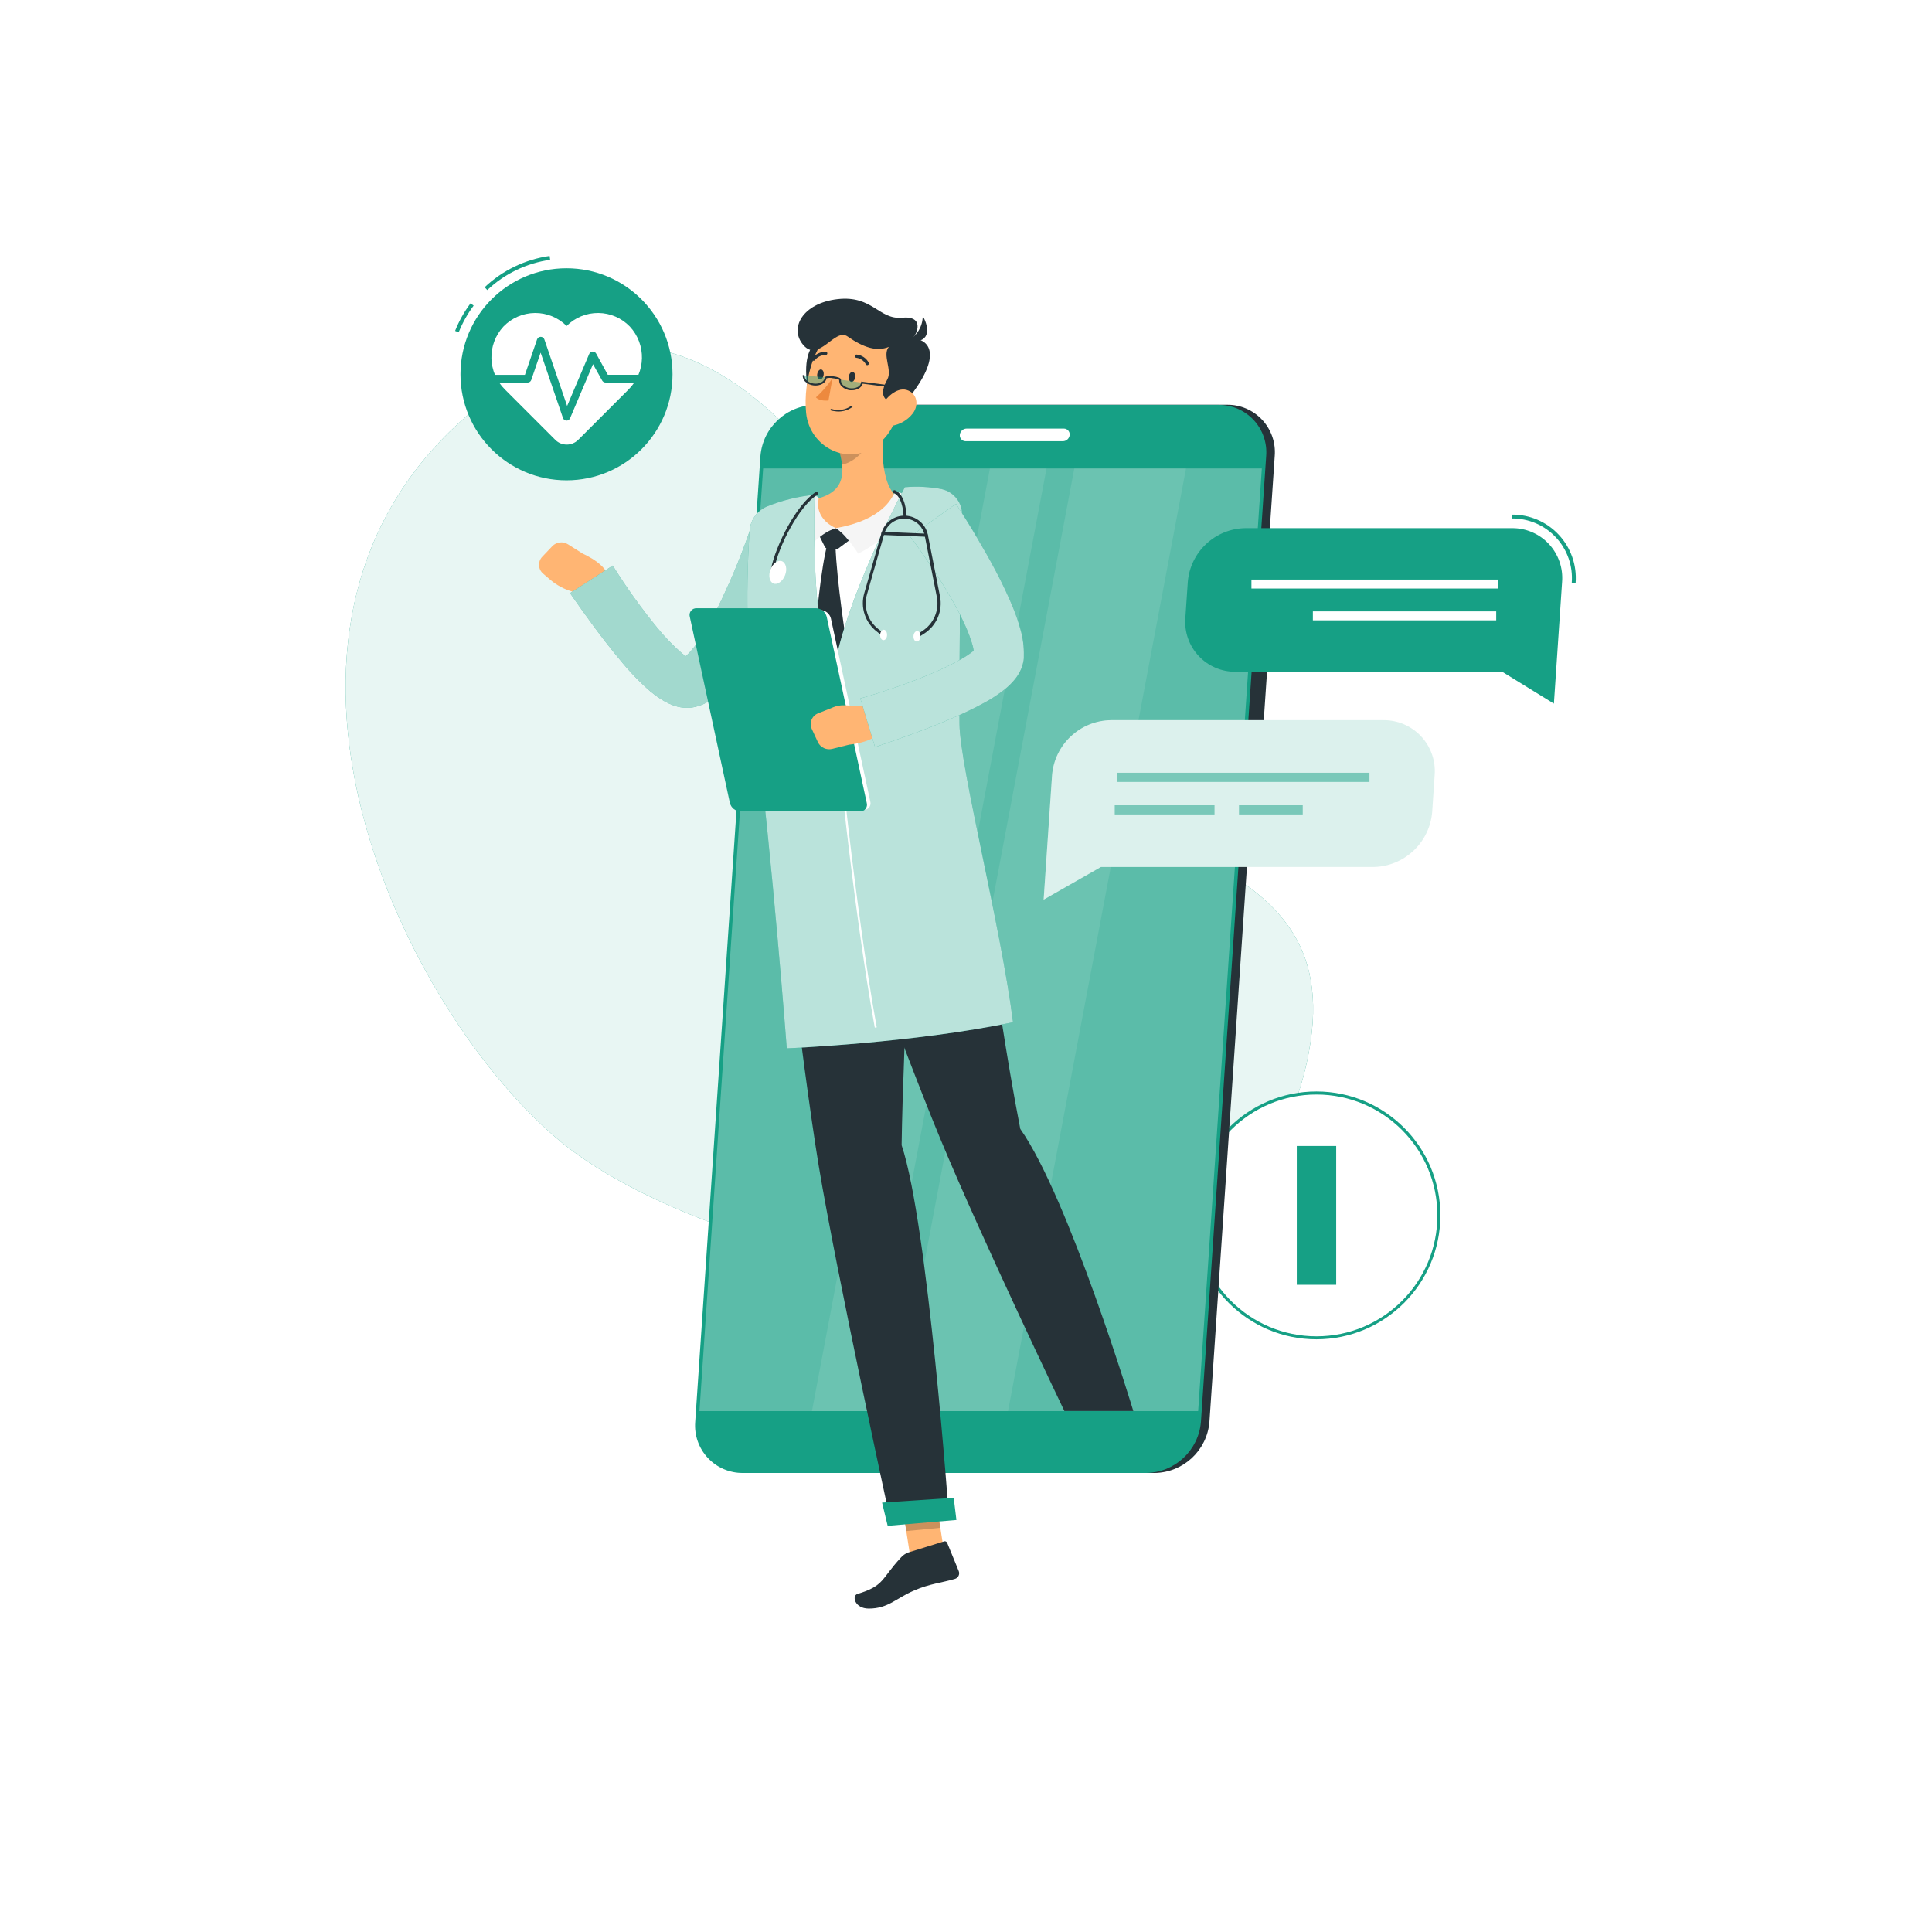
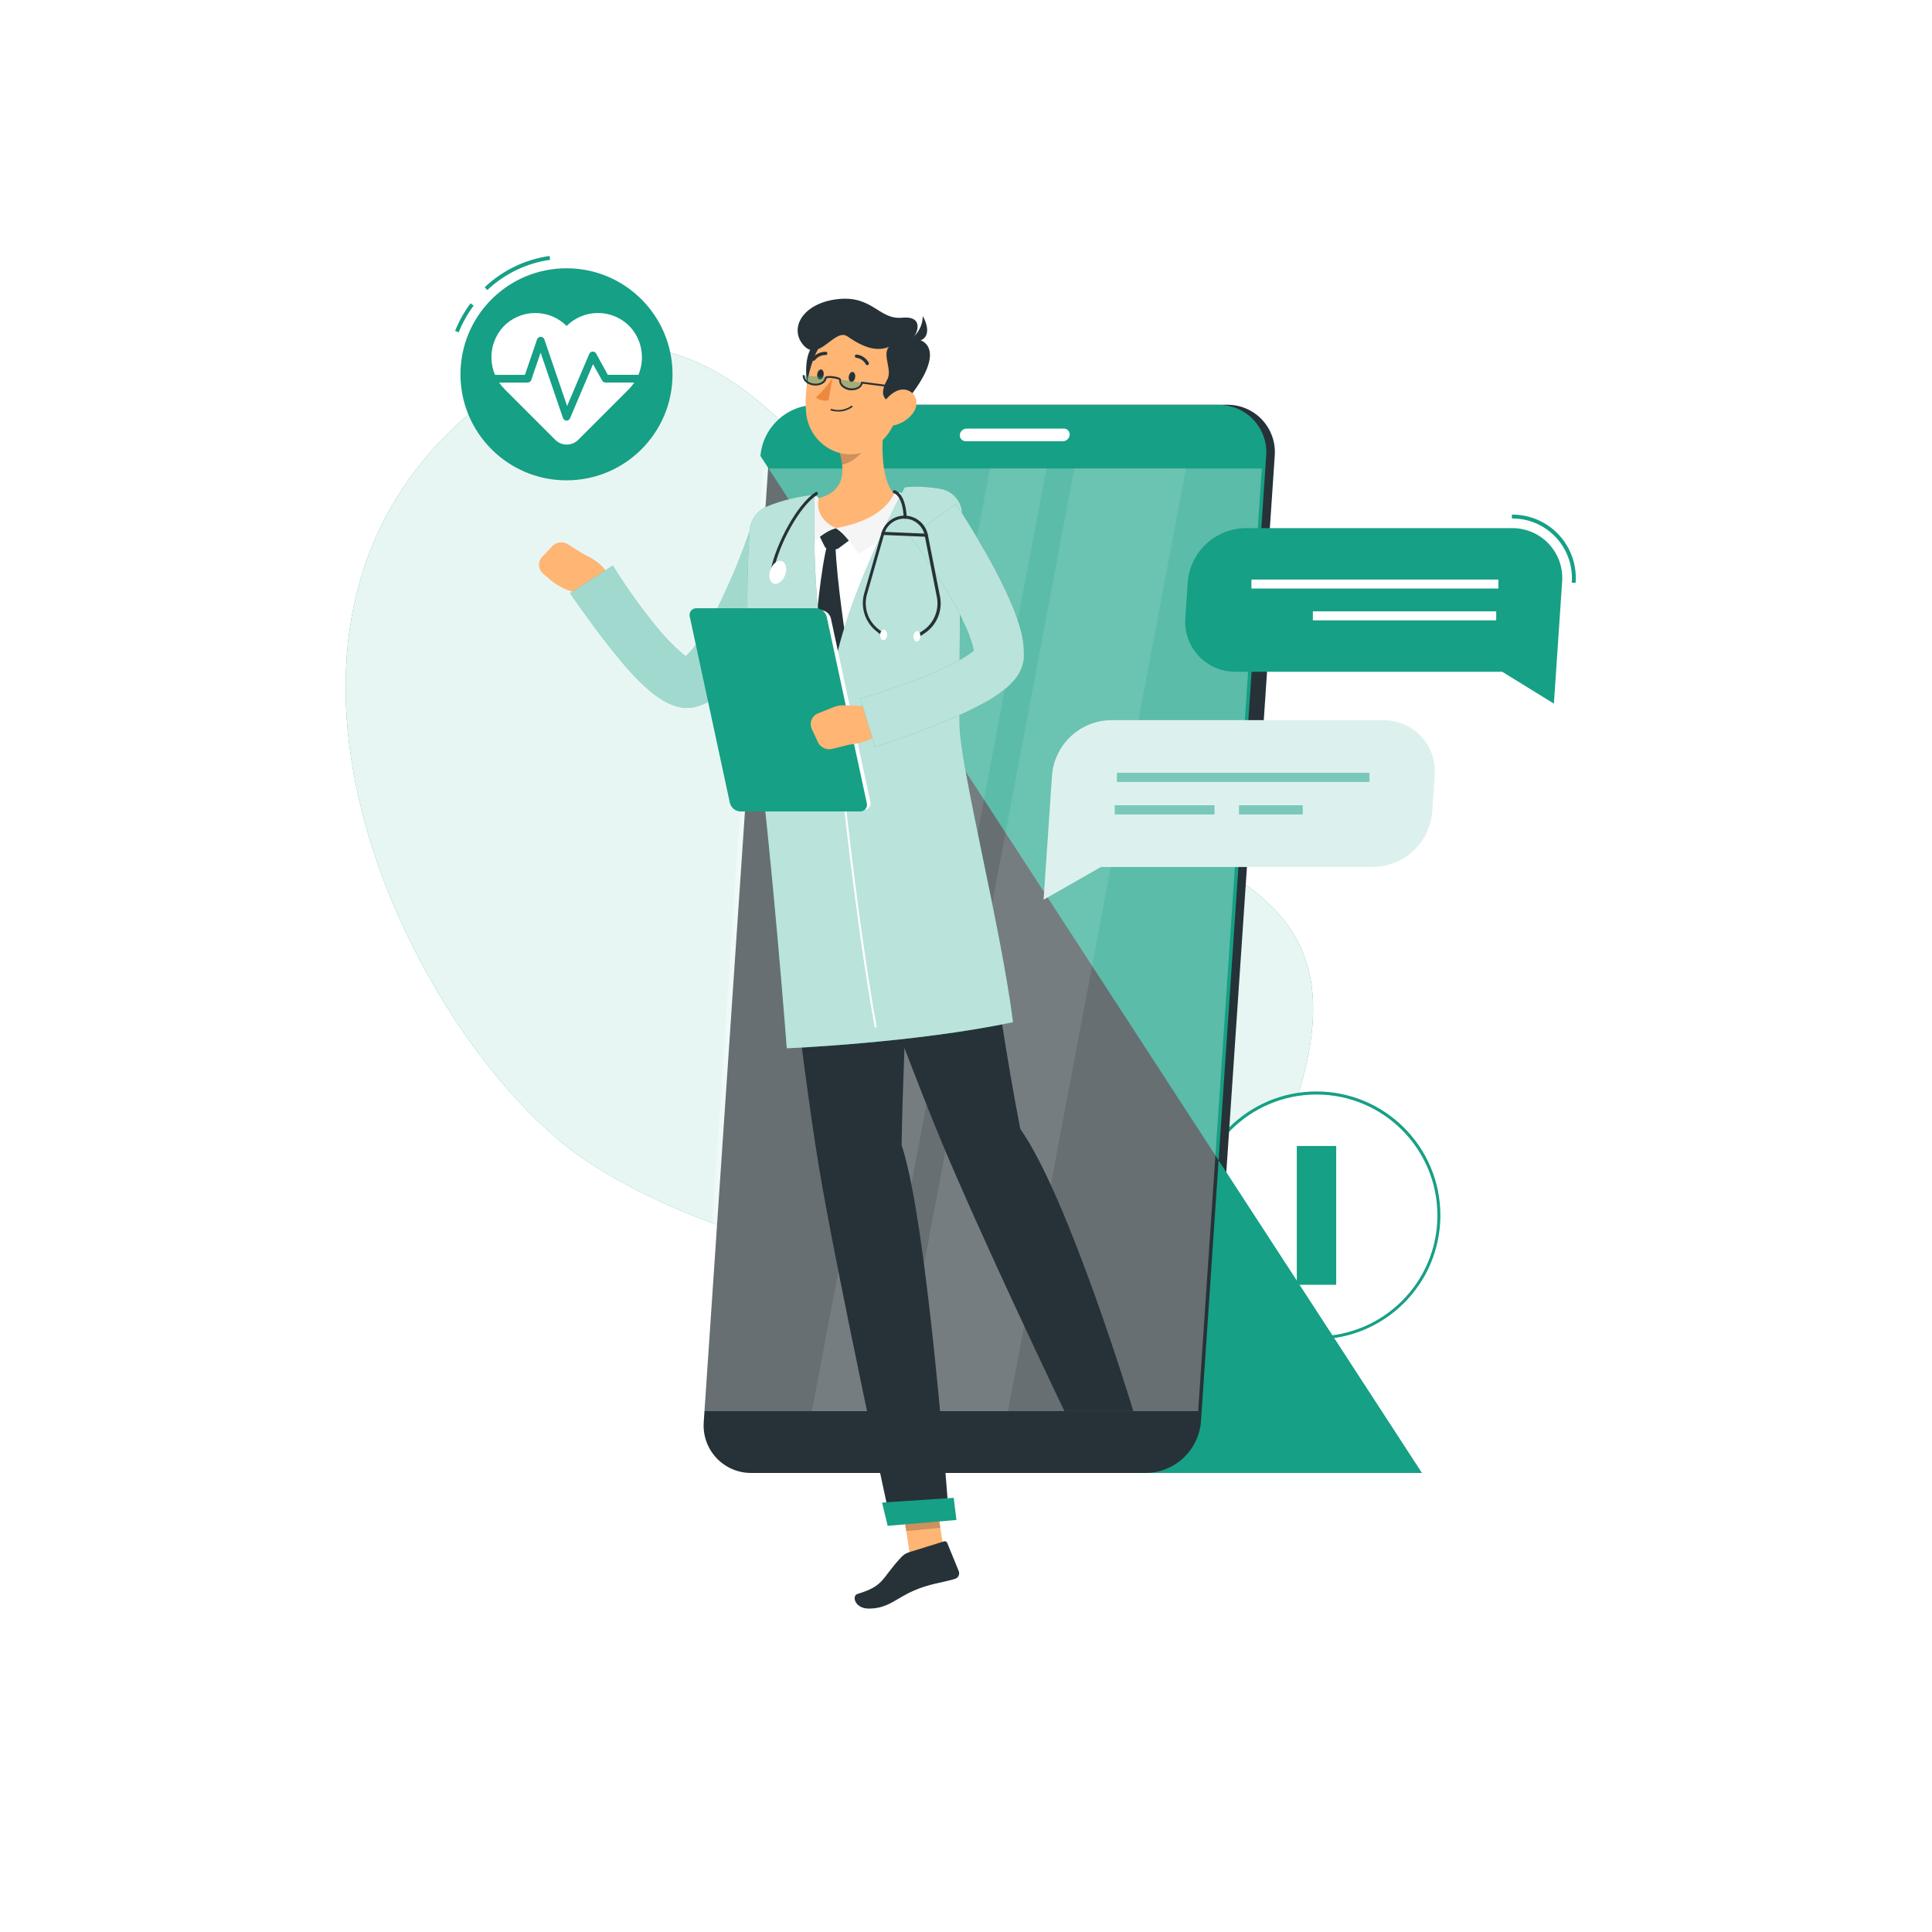
<svg xmlns="http://www.w3.org/2000/svg" class="animated" id="freepik_stories-online-doctor" viewBox="0 0 500 500" version="1.1">
  <style>svg#freepik_stories-online-doctor:not(.animated) .animable {opacity: 0;}svg#freepik_stories-online-doctor.animated #freepik--cross-icon--inject-39 {animation: 1.5s Infinite  linear heartbeat;animation-delay: 0s;}svg#freepik_stories-online-doctor.animated #freepik--pulse-icon--inject-39 {animation: 1.5s Infinite  linear heartbeat;animation-delay: 0s;}svg#freepik_stories-online-doctor.animated #freepik--Character--inject-39 {animation: 1.5s Infinite  linear floating;animation-delay: 0s;}svg#freepik_stories-online-doctor.animated #freepik--Chat--inject-39 {animation: 1.5s Infinite  linear wind;animation-delay: 0s;}            @keyframes heartbeat {                0% {                    transform: scale(1);                }                10% {                    transform: scale(1.1);                }                30% {                    transform: scale(1);                }                40% {                    transform: scale(1);                }                50% {                    transform: scale(1.1);                }                60% {                    transform: scale(1);                }                100% {                    transform: scale(1);                }            }                    @keyframes floating {                0% {                    opacity: 1;                    transform: translateY(0px);                }                50% {                    transform: translateY(-10px);                }                100% {                    opacity: 1;                    transform: translateY(0px);                }            }                    @keyframes wind {                0% {                    transform: rotate( 0deg );                }                25% {                    transform: rotate( 1deg );                }                75% {                    transform: rotate( -1deg );                }            }        .animator-hidden { display: none; }</style>
  <g id="freepik--background-simple--inject-39" class="animable" style="transform-origin: 214.64px 209.774px;">
    <path d="M253.75,180.64c-28.19-40.82-68.42-129-133.07-72.88-64.17,55.77-16.05,154.59,24.79,188C186.75,329.45,319.7,360,338.22,274.85,351,216.28,284.9,225.73,253.75,180.64Z" style="fill: #16A085; transform-origin: 214.64px 209.774px;" id="el5y1an0yp8w" class="animable" />
    <g id="el55wx41a5ml">
      <path d="M253.75,180.64c-28.19-40.82-68.42-129-133.07-72.88-64.17,55.77-16.05,154.59,24.79,188C186.75,329.45,319.7,360,338.22,274.85,351,216.28,284.9,225.73,253.75,180.64Z" style="fill: rgb(255, 255, 255); opacity: 0.9; transform-origin: 214.64px 209.774px;" class="animable" id="el1iiex6583pa" />
    </g>
  </g>
  <g id="freepik--Shadow--inject-39" class="animable animator-hidden" style="transform-origin: 250px 416.24px;">
    <ellipse id="freepik--path--inject-39" cx="250" cy="416.24" rx="193.89" ry="11.32" style="fill: rgb(245, 245, 245); transform-origin: 250px 416.24px;" class="animable" />
  </g>
  <g id="freepik--cross-icon--inject-39" class="animable" style="transform-origin: 340.7px 314.54px;">
    <circle cx="340.71" cy="314.54" r="31.68" style="fill: rgb(255, 255, 255); transform-origin: 340.71px 314.54px;" id="elle7tyswb0p" class="animable" />
    <path d="M340.71,346.61a32.07,32.07,0,1,1,32.06-32.07A32.1,32.1,0,0,1,340.71,346.61Zm0-63.35A31.29,31.29,0,1,0,372,314.54,31.31,31.31,0,0,0,340.71,283.26Z" style="fill: #16A085; transform-origin: 340.7px 314.54px;" id="elh18ocgs7ndt" class="animable" />
    <rect x="335.61" y="296.58" width="10.2" height="35.92" style="fill: #16A085; transform-origin: 340.71px 314.54px;" id="eluux0i62dbh9" class="animable" />
    <g id="elox47k16l6ts">
      <rect x="335.61" y="296.58" width="10.2" height="35.92" style="fill: #16A085; transform-origin: 340.71px 314.54px; transform: rotate(90deg);" class="animable" id="el3hbvdox3uzg" />
    </g>
  </g>
  <g id="freepik--pulse-icon--inject-39" class="animable" style="transform-origin: 145.915px 95.275px;">
    <path d="M126.11,75.07l-.68-.73a30.75,30.75,0,0,1,16.81-8.1l.14,1A29.74,29.74,0,0,0,126.11,75.07Z" style="fill: #16A085; transform-origin: 133.905px 70.655px;" id="el75go7ko6d6w" class="animable" />
    <path d="M118.71,86l-.93-.36a30.77,30.77,0,0,1,4-7.14l.8.6A30.24,30.24,0,0,0,118.71,86Z" style="fill: #16A085; transform-origin: 120.18px 82.25px;" id="els0a7hnljltc" class="animable" />
    <circle cx="146.61" cy="96.87" r="27.44" style="fill: #16A085; transform-origin: 146.61px 96.87px;" id="el6u4oxh8f1f" class="animable" />
    <path d="M163,84.51a11.46,11.46,0,0,0-16.36-.15,11.45,11.45,0,0,0-16.35.15,11.71,11.71,0,0,0,.41,16.32l13,13a4.2,4.2,0,0,0,5.94,0l13-13A11.71,11.71,0,0,0,163,84.51Z" style="fill: rgb(255, 255, 255); transform-origin: 146.657px 98.03px;" id="elsm11gx39i4b" class="animable" />
    <path d="M146.61,108.86h0a1,1,0,0,1-.91-.67l-5.79-16.93-2.42,7.08a1,1,0,0,1-.95.67h-9.69a1,1,0,0,1,0-2h9l3.14-9.17a1,1,0,0,1,1.89,0l5.89,17.23,5.72-13.47a1,1,0,0,1,.86-.61,1,1,0,0,1,.93.51L157.3,97h9.11a1,1,0,0,1,0,2h-9.69a1,1,0,0,1-.88-.51l-2.37-4.24-5.94,14A1,1,0,0,1,146.61,108.86Z" style="fill: #16A085; transform-origin: 146.63px 98.013px;" id="eluh3uweuerhq" class="animable" />
  </g>
  <g id="freepik--Character--inject-39" class="animable" style="transform-origin: 234.719px 246.802px;">
    <path d="M298.86,381.2H194.49A12.26,12.26,0,0,1,182.13,368L199,118a14.44,14.44,0,0,1,14.15-13.25H317.54A12.26,12.26,0,0,1,329.9,118L313,368A14.43,14.43,0,0,1,298.86,381.2Z" style="fill: rgb(38, 50, 56); transform-origin: 256.017px 242.975px;" id="el6h2bq45614a" class="animable" />
    <path d="M322,206.56h-2.63a3.42,3.42,0,0,1-3.45-3.7l3.23-47.79a4,4,0,0,1,3.95-3.7h2.63a3.42,3.42,0,0,1,3.45,3.7l-3.23,47.79A4,4,0,0,1,322,206.56Z" style="fill: rgb(38, 50, 56); transform-origin: 322.55px 178.965px;" id="elyy8sf7b4le" class="animable" />
    <path d="M197.48,174.68h-2.62a2.8,2.8,0,0,1-2.83-3l1.17-17.26a3.3,3.3,0,0,1,3.23-3h2.63a2.81,2.81,0,0,1,2.82,3l-1.17,17.26A3.29,3.29,0,0,1,197.48,174.68Z" style="fill: #16A085; transform-origin: 196.955px 163.05px;" id="eldjouevpmr4" class="animable" />
    <path d="M195.4,205.5h-2.63a2.8,2.8,0,0,1-2.82-3l1.17-17.26a3.3,3.3,0,0,1,3.23-3H197a2.81,2.81,0,0,1,2.82,3l-1.17,17.26A3.29,3.29,0,0,1,195.4,205.5Z" style="fill: #16A085; transform-origin: 194.885px 193.87px;" id="el5rho16g4nsm" class="animable" />
-     <path d="M296.65,381.2H192.28A12.26,12.26,0,0,1,179.92,368L196.8,118A14.44,14.44,0,0,1,211,104.79H315.33A12.26,12.26,0,0,1,327.69,118L310.8,368A14.43,14.43,0,0,1,296.65,381.2Z" style="fill: #16A085; transform-origin: 253.805px 242.995px;" id="elye9dqx1ftk" class="animable" />
+     <path d="M296.65,381.2H192.168.219.72,12.26,0,0,1,179.92,368L196.8,118A14.44,14.44,0,0,1,211,104.79H315.33A12.26,12.26,0,0,1,327.69,118L310.8,368A14.43,14.43,0,0,1,296.65,381.2Z" style="fill: #16A085; transform-origin: 253.805px 242.995px;" id="elye9dqx1ftk" class="animable" />
    <g id="el9wgvdpelac">
      <polygon points="181.02 365.2 197.5 121.24 326.56 121.24 310.08 365.2 181.02 365.2" style="fill: rgb(255, 255, 255); opacity: 0.3; transform-origin: 253.79px 243.22px;" class="animable" id="el7eiolwohtn" />
    </g>
    <g id="elfvziu9soin">
      <polygon points="231.97 365.2 278.03 121.24 306.94 121.24 260.88 365.2 231.97 365.2" style="fill: rgb(255, 255, 255); opacity: 0.1; transform-origin: 269.455px 243.22px;" class="animable" id="elixvw2cq8v3m" />
    </g>
    <g id="eleaisyg6nyln">
      <polygon points="210.13 365.2 256.19 121.24 270.84 121.24 224.78 365.2 210.13 365.2" style="fill: rgb(255, 255, 255); opacity: 0.1; transform-origin: 240.485px 243.22px;" class="animable" id="elcv6g0vhhmp5" />
    </g>
    <path d="M250.14,110.92h25.17a1.5,1.5,0,0,1,1.52,1.63h0a1.78,1.78,0,0,1-1.74,1.64H249.92a1.51,1.51,0,0,1-1.52-1.64h0A1.77,1.77,0,0,1,250.14,110.92Z" style="fill: rgb(255, 255, 255); transform-origin: 262.615px 112.555px;" id="elmp6x1xpm89m" class="animable" />
    <polygon points="244.9 405.25 236.08 406.09 232.9 385.74 241.72 384.89 244.9 405.25" style="fill: rgb(255, 181, 115); transform-origin: 238.9px 395.49px;" id="elmap8sv117q" class="animable" />
    <path d="M235.07,401.78l9.24-2.87a.65.65,0,0,1,.82.38l3,7.33a1.52,1.52,0,0,1-1,2c-3.34,1-6.52,1.23-10.55,3-4.71,2-6.68,4.68-11.75,4.68-3.63,0-4.45-3.33-2.91-3.79,7-2.12,6.08-3.86,11.16-9.33A4.68,4.68,0,0,1,235.07,401.78Z" style="fill: rgb(38, 50, 56); transform-origin: 234.705px 407.587px;" id="elae945crtkg" class="animable" />
    <g id="eljgimu7s94z">
      <polygon points="232.9 385.74 234.54 396.24 243.37 395.39 241.73 384.89 232.9 385.74" style="opacity: 0.2; transform-origin: 238.135px 390.565px;" class="animable" id="el9k99xj1dg6" />
    </g>
    <path d="M239.28,128.6c-11.57-1.36-23.08-.45-34.63,1.79a9.23,9.23,0,0,0-7.41,8c-1.25,11.06-2.68,35.85,2.9,72.83l47.28-4c.09-6.71-4.68-37.28-.74-69A8.47,8.47,0,0,0,239.28,128.6Z" style="fill: rgb(255, 255, 255); transform-origin: 221.76px 169.59px;" id="el8l4uo4c6p9h" class="animable" />
    <path d="M211.75,138.08l1.69,3.38a1,1,0,0,0,.89.58l1.83.1a1.42,1.42,0,0,0,.91-.28l3.15-2.35-3.89-2.83Z" style="fill: rgb(38, 50, 56); transform-origin: 215.985px 139.411px;" id="el0eugn5akt6k6" class="animable" />
    <path d="M216.22,141.17a3.08,3.08,0,0,0-2.13-.17c-1.49,5.25-3.12,20.32-3.29,27,4.52,13.17,6,14.5,6,14.5l2.29-15.85S216.52,150.44,216.22,141.17Z" style="fill: rgb(38, 50, 56); transform-origin: 214.945px 161.692px;" id="elk2d78q74vx" class="animable" />
    <path d="M229.27,105.8c-1.08,6.52-2,18.43,2.68,22.64-3.43,3.6-7.92,7.77-15.62,8.24s-6.51-4.86-4.56-7.71c7.19-1.92,6.84-7.28,5.43-12.29Z" style="fill: rgb(255, 181, 115); transform-origin: 221.132px 121.255px;" id="elyvay7kmrchp" class="animable" />
    <path d="M233.91,127.87a9.6,9.6,0,0,0-1.69-.55.67.67,0,0,0-.75.31c-.74,1.26-3,6.89-15.14,9.05,2,1.18,4.65,4.84,5.79,6.6,3.64-1.89,13.11-7.54,12.21-14.85A.74.74,0,0,0,233.91,127.87Z" style="fill: rgb(245, 245, 245); transform-origin: 225.36px 135.289px;" id="eldthsmeyubz9" class="animable" />
    <path d="M211.84,129.27a.7.7,0,0,0-.82-.84,9.39,9.39,0,0,0-1.24.33,1,1,0,0,0-.26.15c-.93.86-6,8.18-1.25,14.1,1-1.61,4.45-5.26,8.06-6.33C212.91,135.14,211.23,132.27,211.84,129.27Z" style="fill: rgb(245, 245, 245); transform-origin: 211.299px 135.713px;" id="elme8cat8n7cn" class="animable" />
    <g id="elt179fvuce5p">
      <path d="M224.35,110.24l-7.14,6.44a20.62,20.62,0,0,1,.72,3.56c2.76-.47,6.47-3.6,6.67-6.5A9.48,9.48,0,0,0,224.35,110.24Z" style="opacity: 0.2; transform-origin: 220.936px 115.24px;" class="animable" id="el1cqkgjmsrc6" />
    </g>
    <path d="M214.81,86.09c-6.16,2.41-6.56,7.47-6,13s6.58,1.87,7.92-1.59S223.34,82.75,214.81,86.09Z" style="fill: rgb(38, 50, 56); transform-origin: 214.098px 93.704px;" id="elm29n5xg49u" class="animable" />
    <path d="M234.46,97.12c-1.71,8.71-2.28,13.88-7.26,17.89-7.51,6-17.68.82-18.58-8.16-.81-8.09,2.12-21,11.09-23.52A11.72,11.72,0,0,1,234.46,97.12Z" style="fill: rgb(255, 181, 115); transform-origin: 221.616px 100.222px;" id="elrcprp6px02b" class="animable" />
    <path d="M234.1,104.33c-7.33.39-5.78-3.77-4.45-6.16s-1.38-6.34.39-8.39c-3.16,1.26-6.49.22-10.72-2.72-3.28-2.29-7.39,6.86-11.39,2.27-3.78-4.33-.27-10.86,8.81-11.91s10.73,5.37,16.69,4.8,3.89,4.34,2.72,5.34C241.15,87.89,243.88,92.67,234.1,104.33Z" style="fill: rgb(38, 50, 56); transform-origin: 223.549px 90.83px;" id="eluhkene7jyq" class="animable" />
    <path d="M235,88.17a7.34,7.34,0,0,0,3.81-6.39C240.79,85.25,240.58,89.19,235,88.17Z" style="fill: rgb(38, 50, 56); transform-origin: 237.474px 85.057px;" id="elykfl0d26fe7" class="animable" />
    <path d="M216,106.42a6,6,0,0,0,4.58-1.08.2.2,0,0,0,0-.29.21.21,0,0,0-.29,0,5.77,5.77,0,0,1-5.09.79.23.23,0,0,0-.27.14.21.21,0,0,0,.14.26A5.29,5.29,0,0,0,216,106.42Z" style="fill: rgb(38, 50, 56); transform-origin: 217.782px 105.75px;" id="elpms0klyg7nd" class="animable" />
    <path d="M236.23,107a8.52,8.52,0,0,1-5.59,3.22c-2.91.38-3.88-2.33-2.66-4.86,1.11-2.28,4-5.22,6.68-4.43S237.91,104.8,236.23,107Z" style="fill: rgb(255, 181, 115); transform-origin: 232.321px 105.527px;" id="elnglo5oi94y" class="animable" />
    <path d="M233.34,296.37c.35-26.11,3.69-88.3,3.69-88.3l-36.86,3.11s7.33,64.09,11.75,90.73c4.6,27.69,18.71,92.56,18.71,92.56l15-1.28S240.15,316.56,233.34,296.37Z" style="fill: rgb(38, 50, 56); transform-origin: 222.9px 301.27px;" id="elxqgletikc4" class="animable" />
    <polygon points="229.73 394.88 247.52 393.37 246.82 387.63 228.28 388.87 229.73 394.88" style="fill: #16A085; transform-origin: 237.9px 391.255px;" id="elxk82fcm57m" class="animable" />
    <path d="M221.32,97.64c-.09.71-.55,1.25-1,1.2s-.76-.67-.66-1.39.55-1.25,1-1.2S221.42,96.93,221.32,97.64Z" style="fill: rgb(38, 50, 56); transform-origin: 220.49px 97.545px;" id="elfibheb2xr8b" class="animable" />
    <path d="M213.16,97c-.09.72-.55,1.25-1,1.2s-.76-.67-.66-1.38.55-1.25,1-1.2S213.26,96.25,213.16,97Z" style="fill: rgb(38, 50, 56); transform-origin: 212.33px 96.91px;" id="elxz5xf8h0kx" class="animable" />
    <path d="M215.46,97.84a24.82,24.82,0,0,1-4.3,5c1.06,1.11,3.25.81,3.25.81Z" style="fill: rgb(237, 137, 62); transform-origin: 213.31px 100.763px;" id="el85vtiac93ka" class="animable" />
    <g id="elpu9xb2kfrtq">
      <path d="M208,97.18c-.15,1.14,1,2.09,2.59,2.29s3.06-.67,3.2-1.81" style="fill: #16A085; opacity: 0.4; transform-origin: 210.888px 98.339px;" class="animable" id="elht74wb6qb2t" />
    </g>
    <g id="elfdtlwvy9s15">
      <path d="M217.45,98.24c-.22,1.13.89,2.15,2.45,2.45s3.09-.5,3.3-1.62" style="fill: #16A085; opacity: 0.4; transform-origin: 220.311px 99.497px;" class="animable" id="el7ujc1jtedcm" />
    </g>
    <path d="M220.52,101a4.89,4.89,0,0,1-.54,0,3.8,3.8,0,0,1-2.07-.93,2.08,2.08,0,0,1-.72-1.77,5,5,0,0,0-1.6-.4,3.49,3.49,0,0,0-1.69,0c-.14,1.22-1.66,2.06-3.36,1.85a3.72,3.72,0,0,1-2.07-.92,2.1,2.1,0,0,1-.72-1.77l.48.06a1.61,1.61,0,0,0,.57,1.36,3.24,3.24,0,0,0,1.8.79c1.44.19,2.72-.48,2.85-1.48.07-.56,1.23-.52,2.19-.4s2.1.39,2,.94a1.6,1.6,0,0,0,.57,1.36,3.44,3.44,0,0,0,3.75.48,1.6,1.6,0,0,0,.9-1.17l0-.24,12.34,1.59-.06.48-11.88-1.53a2.15,2.15,0,0,1-1.1,1.29A3.53,3.53,0,0,1,220.52,101Z" style="fill: rgb(38, 50, 56); transform-origin: 221.471px 99.034px;" id="elvo7hpymeio" class="animable" />
    <path d="M224.46,94.5a.36.36,0,0,0,.2-.06.43.43,0,0,0,.16-.58,4,4,0,0,0-3.14-2.1.43.43,0,0,0-.45.4.42.42,0,0,0,.39.44h0a3.21,3.21,0,0,1,2.47,1.7A.41.41,0,0,0,224.46,94.5Z" style="fill: rgb(38, 50, 56); transform-origin: 223.052px 93.13px;" id="elvjh2n0oarzk" class="animable" />
    <path d="M210.52,93.37a.43.43,0,0,0,.37-.15,3.41,3.41,0,0,1,2.76-1.34.42.42,0,0,0,.46-.38.41.41,0,0,0-.36-.46,4.3,4.3,0,0,0-3.5,1.65.42.42,0,0,0,.05.59A.51.51,0,0,0,210.52,93.37Z" style="fill: rgb(38, 50, 56); transform-origin: 212.133px 92.205px;" id="elp5334of3rrm" class="animable" />
    <path d="M264.05,292.16c-7.65-39.32-9.37-70.07-16.63-85l-35.71,4s21.27,58.59,31.66,83.6c10.79,26,32.09,70.42,32.09,70.42H293.3S276.65,310.07,264.05,292.16Z" style="fill: rgb(38, 50, 56); transform-origin: 252.505px 286.17px;" id="elwg35kfojkma" class="animable" />
    <path d="M150.86,143.31,147,140.87a3.22,3.22,0,0,0-4.06.47l-2.62,2.76a3,3,0,0,0,.26,4.37l1.87,1.6a15.25,15.25,0,0,0,5.57,3l5.65,1.67,3.71-4C158.51,146.57,150.86,143.31,150.86,143.31Z" style="fill: rgb(255, 181, 115); transform-origin: 148.496px 147.548px;" id="el2v6a29ps5xj" class="animable" />
    <path d="M208,141.44c-1.4,3.42-2.77,6.6-4.26,9.85s-3,6.46-4.67,9.65-3.45,6.36-5.47,9.54c-1,1.58-2.11,3.16-3.37,4.75a30.34,30.34,0,0,1-4.6,4.77,16.51,16.51,0,0,1-3.69,2.28c-.42.16-.81.32-1.27.46l-.7.19a8.35,8.35,0,0,1-1.07.19,10,10,0,0,1-3.64-.26,14.82,14.82,0,0,1-4.18-1.91,24,24,0,0,1-2.75-2,65.72,65.72,0,0,1-7.95-8.27c-2.33-2.8-4.53-5.61-6.64-8.48s-4.14-5.69-6.22-8.7l11.06-7.14a149.17,149.17,0,0,0,11.56,16.15,54.44,54.44,0,0,0,6.37,6.59,12.56,12.56,0,0,0,1.41,1c.37.25.74.35.48.26a2.56,2.56,0,0,0-1.08-.06,2.38,2.38,0,0,0-.43.08h-.08c-.05,0-.05,0-.06,0a6.05,6.05,0,0,0,.65-.49,18.45,18.45,0,0,0,2.47-2.74c.85-1.14,1.7-2.42,2.51-3.75a91.72,91.72,0,0,0,4.52-8.54c1.4-3,2.75-6,4-9.12s2.44-6.29,3.45-9.32Z" style="fill: #16A085; transform-origin: 177.76px 159.801px;" id="el4lco9iex7dh" class="animable" />
    <g id="elb210i615a1">
      <g style="opacity: 0.6; transform-origin: 177.76px 159.801px;" class="animable" id="elsn9pxsrszrm">
        <path d="M208,141.44c-1.4,3.42-2.77,6.6-4.26,9.85s-3,6.46-4.67,9.65-3.45,6.36-5.47,9.54c-1,1.58-2.11,3.16-3.37,4.75a30.34,30.34,0,0,1-4.6,4.77,16.51,16.51,0,0,1-3.69,2.28c-.42.16-.81.32-1.27.46l-.7.19a8.35,8.35,0,0,1-1.07.19,10,10,0,0,1-3.64-.26,14.82,14.82,0,0,1-4.18-1.91,24,24,0,0,1-2.75-2,65.72,65.72,0,0,1-7.95-8.27c-2.33-2.8-4.53-5.61-6.64-8.48s-4.14-5.69-6.22-8.7l11.06-7.14a149.17,149.17,0,0,0,11.56,16.15,54.44,54.44,0,0,0,6.37,6.59,12.56,12.56,0,0,0,1.41,1c.37.25.74.35.48.26a2.56,2.56,0,0,0-1.08-.06,2.38,2.38,0,0,0-.43.08h-.08c-.05,0-.05,0-.06,0a6.05,6.05,0,0,0,.65-.49,18.45,18.45,0,0,0,2.47-2.74c.85-1.14,1.7-2.42,2.51-3.75a91.72,91.72,0,0,0,4.52-8.54c1.4-3,2.75-6,4-9.12s2.44-6.29,3.45-9.32Z" style="fill: rgb(255, 255, 255); transform-origin: 177.76px 159.801px;" id="el6v3l9lwy4ub" class="animable" />
      </g>
    </g>
    <path d="M234.18,126.09c-3.75,7-17.1,33.67-18.72,50.13-5.91-15-4.62-48.18-4.62-48.18a44.43,44.43,0,0,0-12.27,3A7.41,7.41,0,0,0,194,137.3a262.07,262.07,0,0,0,1.62,51.47c4.15,32.3,8,82.53,8,82.53s33.05-1.38,58.55-6.76c-3.11-24.69-13.75-66.07-13.85-77.15-.12-14.26.21-42.14.66-53.78a6.89,6.89,0,0,0-5.52-7.07A34.57,34.57,0,0,0,234.18,126.09Z" style="fill: #16A085; transform-origin: 227.791px 198.631px;" id="elrisof9ebq3g" class="animable" />
    <g id="elyzvymfa9y5b">
      <path d="M234.18,126.09c-3.75,7-17.1,33.67-18.72,50.13-5.91-15-4.62-48.18-4.62-48.18a44.43,44.43,0,0,0-12.27,3A7.41,7.41,0,0,0,194,137.3a262.07,262.07,0,0,0,1.62,51.47c4.15,32.3,8,82.53,8,82.53s33.05-1.38,58.55-6.76c-3.11-24.69-13.75-66.07-13.85-77.15-.12-14.26.21-42.15.66-53.79a6.78,6.78,0,0,0-5.21-7A34.31,34.31,0,0,0,234.18,126.09Z" style="fill: rgb(255, 255, 255); opacity: 0.7; transform-origin: 227.791px 198.63px;" class="animable" id="elu4xjwpyuj3n" />
    </g>
    <path d="M226.39,265.94c-5.74-31.67-10.29-78.14-10.66-83.73l.51,0c.37,5.59,4.93,52,10.66,83.67Z" style="fill: rgb(255, 255, 255); transform-origin: 221.315px 224.075px;" id="elog66af4j59e" class="animable" />
    <path d="M223.53,209.6H193.05a2.85,2.85,0,0,1-2.64-2.17l-10.19-47.37a1.7,1.7,0,0,1,1.7-2.17h30.47a2.85,2.85,0,0,1,2.65,2.17l10.19,47.37A1.7,1.7,0,0,1,223.53,209.6Z" style="fill: rgb(255, 255, 255); transform-origin: 202.725px 183.745px;" id="elpfxfey7t3r" class="animable" />
    <path d="M222.58,210h-31a2.91,2.91,0,0,1-2.69-2.21l-10.37-48.17a1.74,1.74,0,0,1,1.74-2.21h31a2.91,2.91,0,0,1,2.69,2.21l10.36,48.17A1.73,1.73,0,0,1,222.58,210Z" style="fill: #16A085; transform-origin: 201.417px 183.705px;" id="eluoyfhyi78oj" class="animable" />
    <path d="M226.13,182.82l-7.71-.29a6.61,6.61,0,0,0-2.71.48l-4,1.6a3,3,0,0,0-1.64,4l1.6,3.46a3.24,3.24,0,0,0,3.7,1.74l4.41-1.1s8.28-.66,8.58-5Z" style="fill: rgb(255, 181, 115); transform-origin: 219.087px 188.216px;" id="elje285o5pbo8" class="animable" />
    <path d="M247.42,130.38c1.91,3,3.66,5.74,5.38,8.68s3.41,5.85,5,8.89,3.1,6.18,4.47,9.54a48.59,48.59,0,0,1,1.82,5.39,22.59,22.59,0,0,1,.88,6.87v.39a1.92,1.92,0,0,1,0,.2c0,.36-.1.72-.17,1.08s-.16.64-.26,1-.21.55-.32.83a11.17,11.17,0,0,1-1.46,2.42,17.45,17.45,0,0,1-2.77,2.76,36.41,36.41,0,0,1-5,3.31,95.27,95.27,0,0,1-9.52,4.54c-3.15,1.34-6.29,2.56-9.45,3.71s-6.27,2.26-9.56,3.36l-3.81-12.6c3-.82,6.06-1.83,9.05-2.85s6-2.16,8.84-3.35a77.92,77.92,0,0,0,8.14-3.93,23.49,23.49,0,0,0,3.17-2.11,3.81,3.81,0,0,0,.7-.69,1.07,1.07,0,0,0-.2.33c0,.09-.05.15-.1.26a2.37,2.37,0,0,0-.09.36,2.43,2.43,0,0,0-.08.47c0,.06,0,.07,0,.05v-.07a11.76,11.76,0,0,0-.55-2.79,36.08,36.08,0,0,0-1.42-3.85,78.1,78.1,0,0,0-4.14-8.07c-1.56-2.68-3.22-5.36-5-8s-3.6-5.27-5.43-7.67Z" style="fill: #16A085; transform-origin: 243.814px 161.865px;" id="eliitgwk4nezj" class="animable" />
    <g id="elp04uqotkrqd">
      <g style="opacity: 0.7; transform-origin: 243.814px 161.865px;" class="animable" id="elem5pzvx5ibp">
        <path d="M247.42,130.38c1.91,3,3.66,5.74,5.38,8.68s3.41,5.85,5,8.89,3.1,6.18,4.47,9.54a48.59,48.59,0,0,1,1.82,5.39,22.59,22.59,0,0,1,.88,6.87v.39a1.92,1.92,0,0,1,0,.2c0,.36-.1.72-.17,1.08s-.16.64-.26,1-.21.55-.32.83a11.17,11.17,0,0,1-1.46,2.42,17.45,17.45,0,0,1-2.77,2.76,36.41,36.41,0,0,1-5,3.31,95.27,95.27,0,0,1-9.52,4.54c-3.15,1.34-6.29,2.56-9.45,3.71s-6.27,2.26-9.56,3.36l-3.81-12.6c3-.82,6.06-1.83,9.05-2.85s6-2.16,8.84-3.35a77.92,77.92,0,0,0,8.14-3.93,23.49,23.49,0,0,0,3.17-2.11,3.81,3.81,0,0,0,.7-.69,1.07,1.07,0,0,0-.2.33c0,.09-.05.15-.1.26a2.37,2.37,0,0,0-.09.36,2.43,2.43,0,0,0-.08.47c0,.06,0,.07,0,.05v-.07a11.76,11.76,0,0,0-.55-2.79,36.08,36.08,0,0,0-1.42-3.85,78.1,78.1,0,0,0-4.14-8.07c-1.56-2.68-3.22-5.36-5-8s-3.6-5.27-5.43-7.67Z" style="fill: rgb(255, 255, 255); transform-origin: 243.814px 161.865px;" id="elr0zlu27f35g" class="animable" />
      </g>
    </g>
    <path d="M237.3,165.08a.39.39,0,0,1-.33-.19.39.39,0,0,1,.12-.55l1.56-1a8.5,8.5,0,0,0,3.8-8.86l-3.14-15.9a5.38,5.38,0,0,0-10.46-.44l-4.45,15.59a8.47,8.47,0,0,0,3,9.14l1.48,1.12a.4.4,0,0,1,.07.56.39.39,0,0,1-.55.07L227,163.51a9.28,9.28,0,0,1-3.33-10l4.46-15.59a6.18,6.18,0,0,1,12,.5l3.14,15.91a9.28,9.28,0,0,1-4.15,9.68l-1.57,1A.33.33,0,0,1,237.3,165.08Z" style="fill: rgb(38, 50, 56); transform-origin: 233.377px 149.265px;" id="el7qi55ht003w" class="animable" />
    <path d="M239.7,138.91h0l-11.23-.47a.4.4,0,0,1-.38-.42.42.42,0,0,1,.42-.38l11.22.47a.4.4,0,0,1,.38.42A.39.39,0,0,1,239.7,138.91Z" style="fill: rgb(38, 50, 56); transform-origin: 234.1px 138.275px;" id="elkxpel9y1hs8" class="animable" />
    <path d="M234.24,134.25a.41.41,0,0,1-.4-.39c0-2-.62-5.47-2.49-6.23a.4.4,0,1,1,.3-.74c2.77,1.14,3,6.36,3,7a.41.41,0,0,1-.39.41Z" style="fill: rgb(38, 50, 56); transform-origin: 232.864px 130.575px;" id="ell4ub6pch8i" class="animable" />
    <path d="M199.89,147.84h-.08a.4.4,0,0,1-.31-.47c1.32-6.57,6.78-16.94,11.59-20a.39.39,0,0,1,.54.13.38.38,0,0,1-.12.54c-4.65,2.94-9.95,13-11.23,19.47A.4.4,0,0,1,199.89,147.84Z" style="fill: rgb(38, 50, 56); transform-origin: 205.594px 137.576px;" id="elgoj2whq2vau" class="animable" />
    <path d="M203.17,148.87c-.62,1.59-2,2.55-3,2.14s-1.39-2-.77-3.63,2-2.55,3-2.13S203.8,147.28,203.17,148.87Z" style="fill: rgb(255, 255, 255); transform-origin: 201.287px 148.127px;" id="eluojbz91x8ja" class="animable" />
    <path d="M229.57,164.36c0,.74-.46,1.33-.95,1.31s-.87-.64-.84-1.39.46-1.34.95-1.31S229.6,163.61,229.57,164.36Z" style="fill: rgb(255, 255, 255); transform-origin: 228.675px 164.32px;" id="ell3zkqpwvso" class="animable" />
    <path d="M238.19,164.72c0,.74-.45,1.33-.95,1.31s-.86-.64-.83-1.39.45-1.33,1-1.31S238.22,164,238.19,164.72Z" style="fill: rgb(255, 255, 255); transform-origin: 237.3px 164.68px;" id="elr0ysislrix" class="animable" />
  </g>
  <g id="freepik--Chat--inject-39" class="animable" style="transform-origin: 338.955px 183.005px;">
    <path d="M407.77,150.85l-1-.06a15.41,15.41,0,0,0-15.49-16.61v-1a16.4,16.4,0,0,1,16.49,17.67Z" style="fill: #16A085; transform-origin: 399.55px 142.015px;" id="el0w7yk7j0ulo" class="animable" />
    <g id="el8g0d6bytkp9">
      <rect x="402.54" y="159.04" width="8.28" height="1" style="fill: #16A085; transform-origin: 406.68px 159.54px; transform: rotate(-85.9958deg);" class="animable" id="elwepe9wk08mq" />
    </g>
    <path d="M391.28,136.68h-69a15.18,15.18,0,0,0-14.88,13.94l-.63,9.29a12.91,12.91,0,0,0,13,13.94h69l13.38,8.25,2.12-31.48A12.9,12.9,0,0,0,391.28,136.68Z" style="fill: #16A085; transform-origin: 355.52px 159.39px;" id="elu7wutftokq" class="animable" />
    <rect x="323.87" y="149.99" width="63.91" height="2.32" style="fill: rgb(255, 255, 255); transform-origin: 355.825px 151.15px;" id="elwvjd0h7nkvs" class="animable" />
    <rect x="339.77" y="158.22" width="47.45" height="2.32" style="fill: rgb(255, 255, 255); transform-origin: 363.495px 159.38px;" id="elf3nbxjik96q" class="animable" />
    <path d="M287.48,186.38H358a13.19,13.19,0,0,1,13.29,14.25l-.64,9.5a15.53,15.53,0,0,1-15.21,14.25H284.91l-14.82,8.45,2.18-32.2A15.52,15.52,0,0,1,287.48,186.38Z" style="fill: rgb(255, 255, 255); transform-origin: 320.711px 209.605px;" id="elryqpu4v3un" class="animable" />
    <g id="elq5id1pzwvt">
      <path d="M287.48,186.38H358a13.19,13.19,0,0,1,13.29,14.25l-.64,9.5a15.53,15.53,0,0,1-15.21,14.25H284.91l-14.82,8.45,2.18-32.2A15.52,15.52,0,0,1,287.48,186.38Z" style="fill: #16A085; opacity: 0.15; transform-origin: 320.711px 209.605px;" class="animable" id="elhx03m90x5jn" />
    </g>
    <g id="ellovbzz6pvx">
      <rect x="289.06" y="199.99" width="65.36" height="2.38" style="fill: #16A085; opacity: 0.5; transform-origin: 321.74px 201.18px;" class="animable" id="el4ibymotupnm" />
    </g>
    <g id="elhyqf7z9j2el">
      <rect x="288.49" y="208.4" width="25.83" height="2.38" style="fill: #16A085; opacity: 0.5; transform-origin: 301.405px 209.59px;" class="animable" id="elks01qg7qcvg" />
    </g>
    <g id="el1zbg8cb0epe">
      <rect x="320.65" y="208.4" width="16.5" height="2.38" style="fill: #16A085; opacity: 0.5; transform-origin: 328.9px 209.59px;" class="animable" id="elem2oqsakn4o" />
    </g>
  </g>
  <defs>
    <filter id="active" height="200%">
      <feMorphology in="SourceAlpha" result="DILATED" operator="dilate" radius="2" />
      <feFlood flood-color="#32DFEC" flood-opacity="1" result="PINK" />
      <feComposite in="PINK" in2="DILATED" operator="in" result="OUTLINE" />
      <feMerge>
        <feMergeNode in="OUTLINE" />
        <feMergeNode in="SourceGraphic" />
      </feMerge>
    </filter>
    <filter id="hover" height="200%">
      <feMorphology in="SourceAlpha" result="DILATED" operator="dilate" radius="2" />
      <feFlood flood-color="#ff0000" flood-opacity="0.5" result="PINK" />
      <feComposite in="PINK" in2="DILATED" operator="in" result="OUTLINE" />
      <feMerge>
        <feMergeNode in="OUTLINE" />
        <feMergeNode in="SourceGraphic" />
      </feMerge>
      <feColorMatrix type="matrix" values="0   0   0   0   0                0   1   0   0   0                0   0   0   0   0                0   0   0   1   0 " />
    </filter>
  </defs>
</svg>
